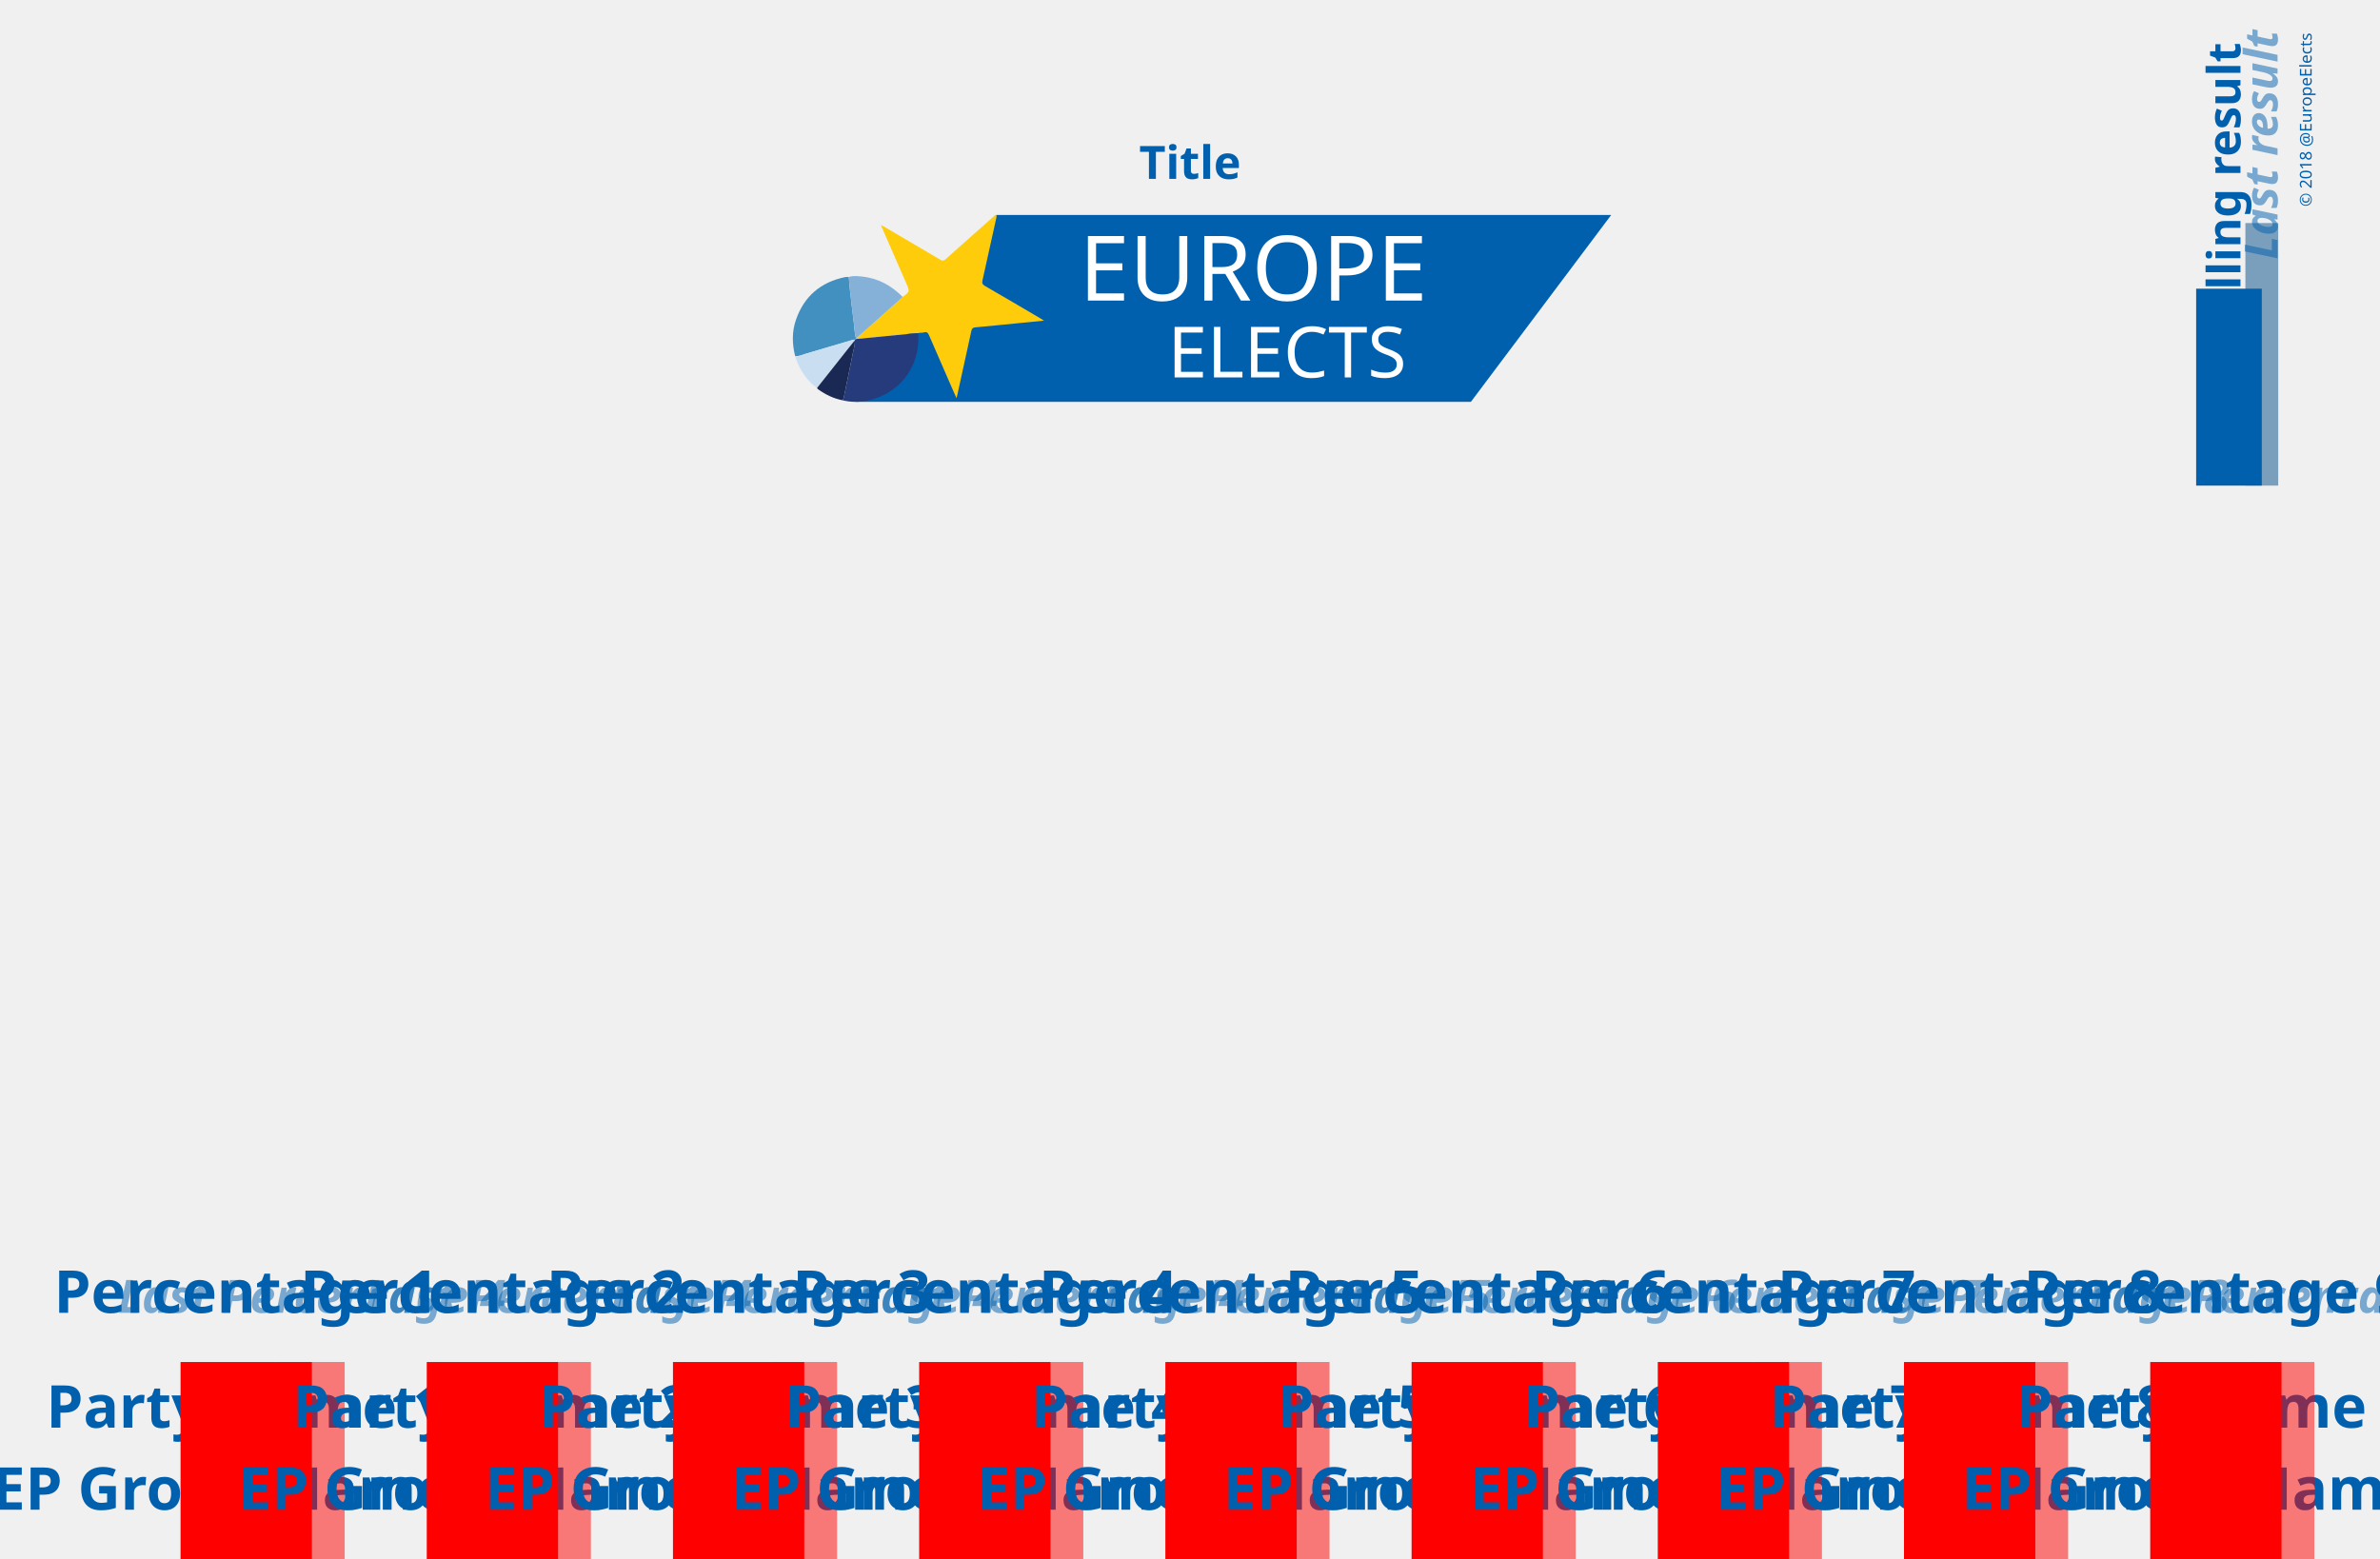
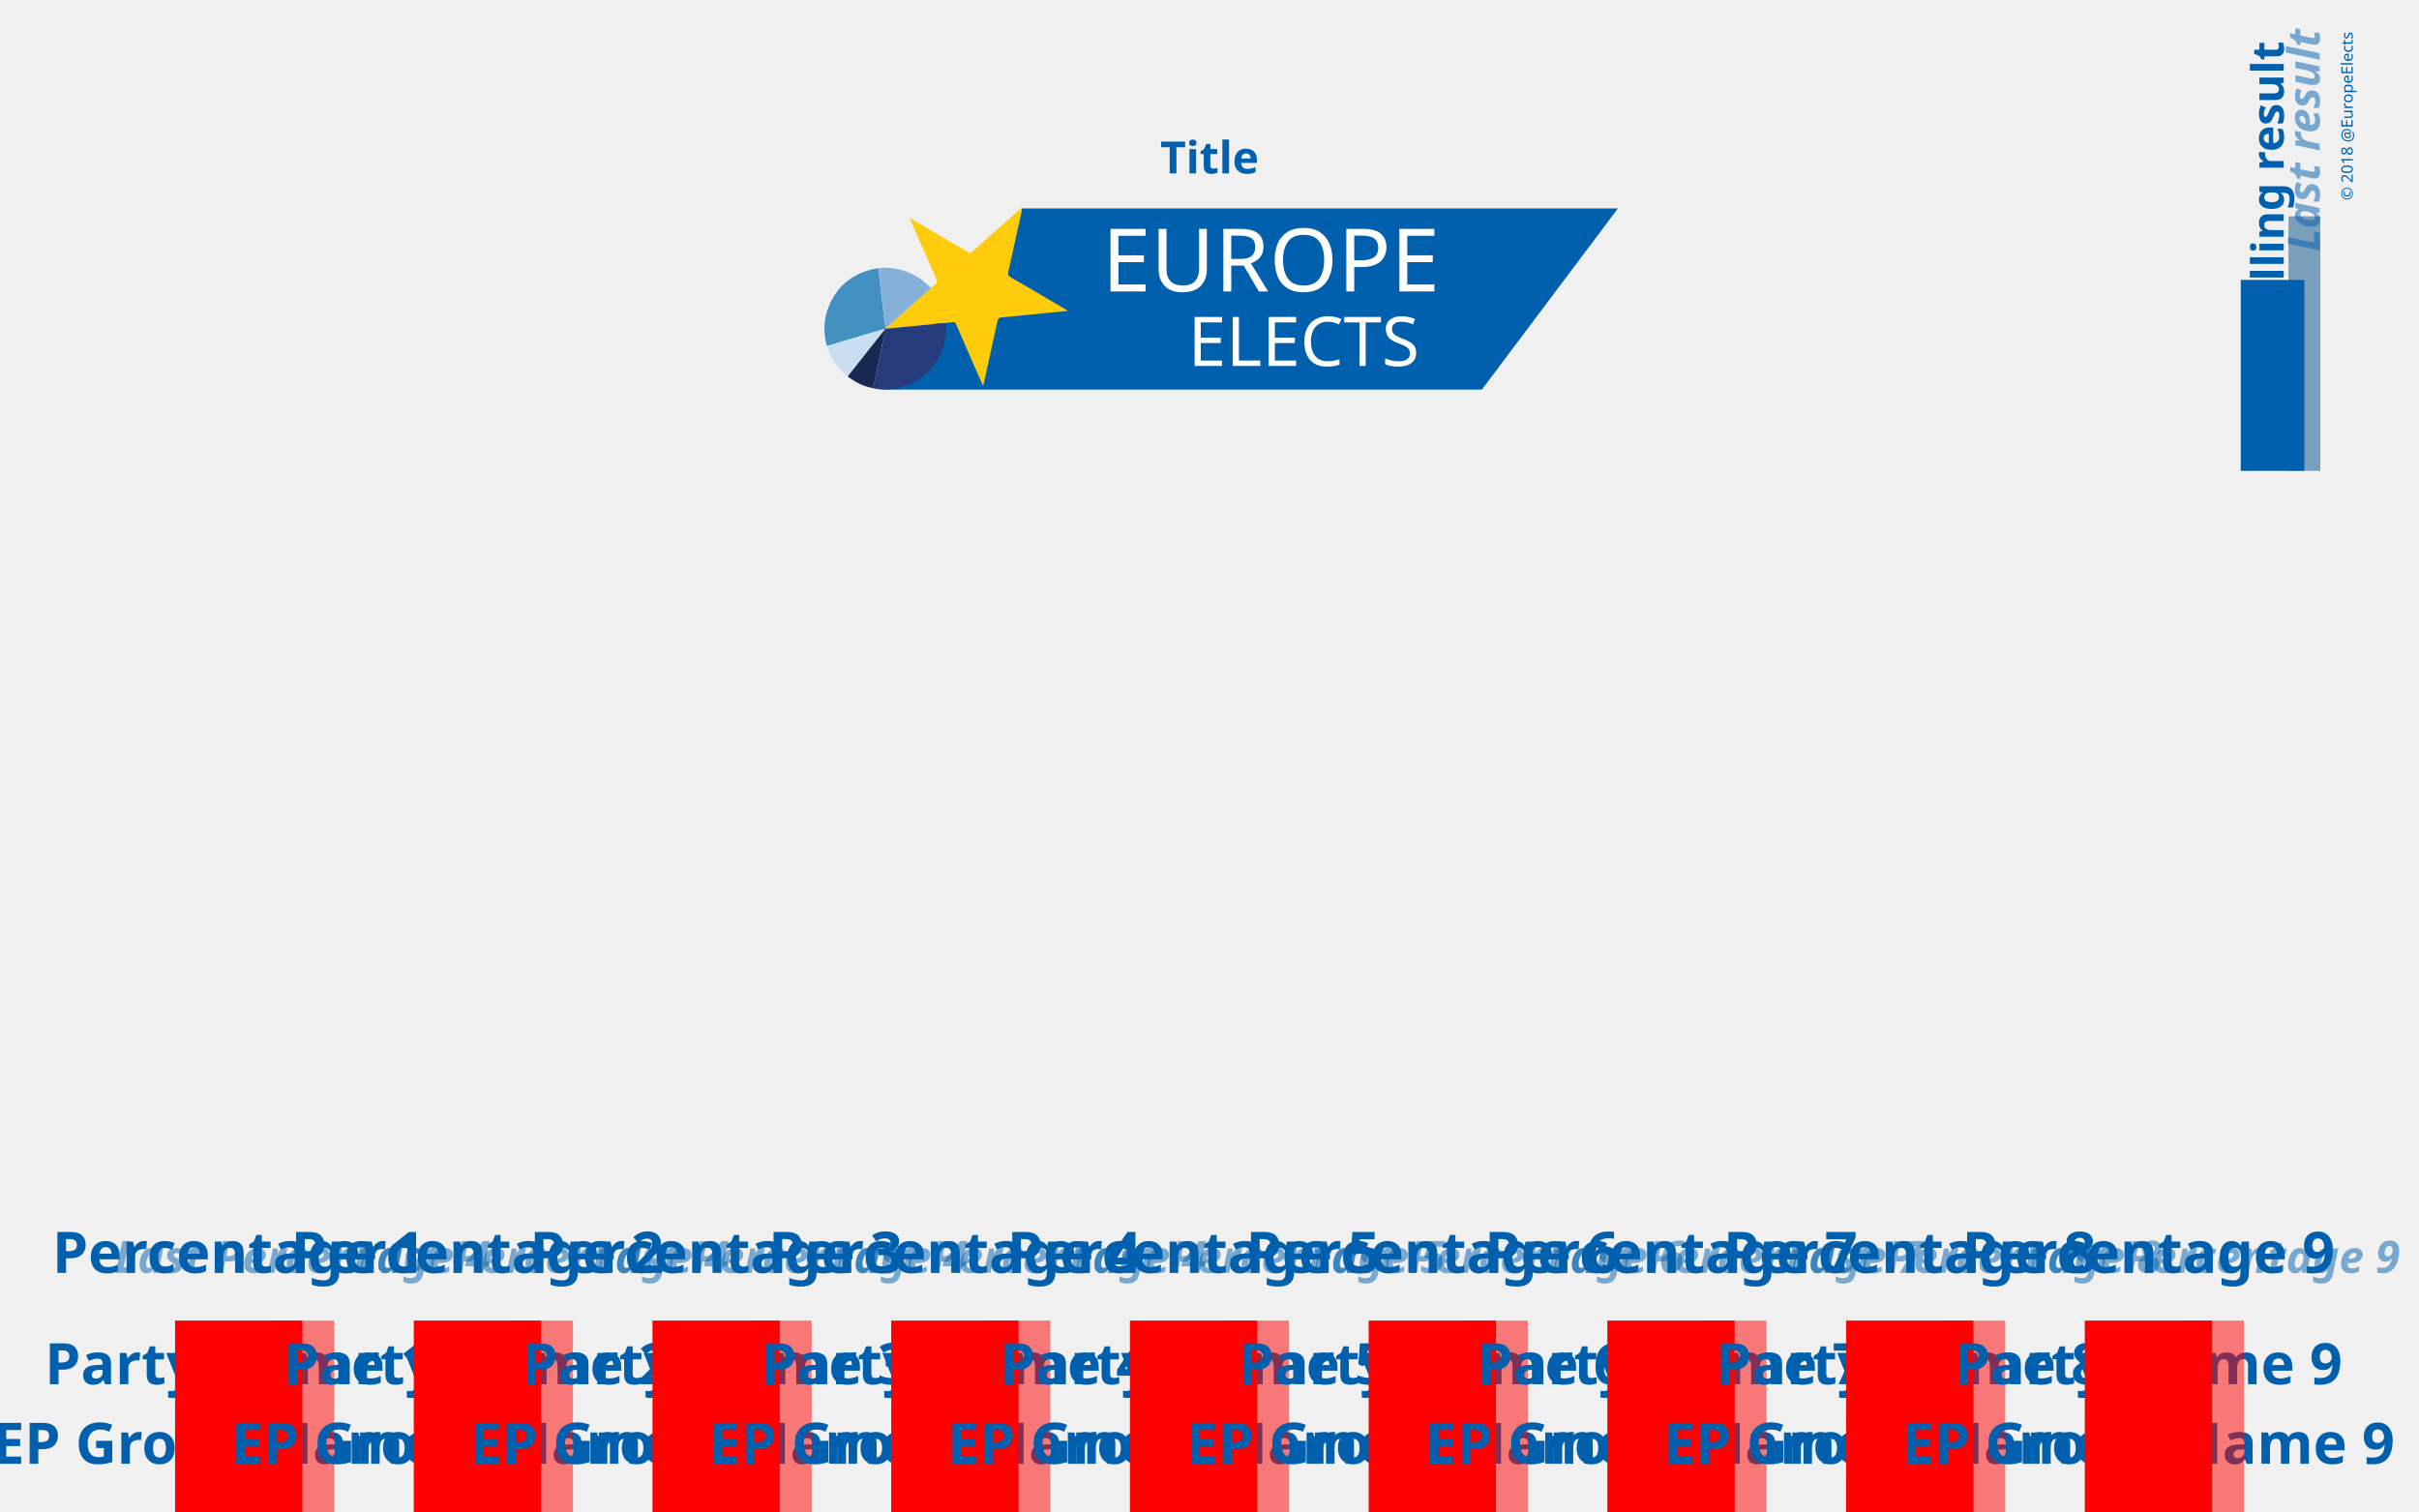
- <svg xmlns="http://www.w3.org/2000/svg" height="950" width="1450" version="1.1" id="svg294">
+ <svg xmlns="http://www.w3.org/2000/svg" height="950" width="1520" version="1.1" id="svg294">
  <defs id="defs70">
    <clipPath id="clipPath379" clipPathUnits="userSpaceOnUse">
      <path id="path377" d="M 0,300 H 600 V 0 H 0 Z" />
    </clipPath>
  </defs>
-   <text font-size="46px" font-style="normal" font-weight="bold" text-align="center" x="725" y="61" id="text74" style="font-style:normal;font-weight:bold;font-size:46px;font-family:'Advent Pro';text-align:center;text-anchor:middle;fill:#0060ae" />
-   <text font-size="28px" font-style="normal" font-weight="bold" text-align="center" x="725" y="109" id="title" style="font-style:normal;font-weight:bold;font-size:28px;font-family:'Advent Pro';text-align:center;text-anchor:middle;fill:#0060ae">Title</text>
-   <text font-size="10px" font-style="normal" font-weight="normal" text-align="center" transform="rotate(-90)" x="-20" y="1408.356" id="text78" style="font-style:normal;font-weight:normal;font-size:10px;font-family:'Advent Pro';text-align:center;text-anchor:end;fill:#0060ae">© 2018 @EuropeElects</text>
-   <rect height="40" width="0" x="77.493" y="1319.644" id="rect264" style="opacity:0.5;fill:#898989;stroke-width:5" />
-   <g id="g368" transform="translate(-230,100)">
+   <text font-size="46px" font-style="normal" font-weight="bold" text-align="center" x="760" y="61" id="text74" style="font-style:normal;font-weight:bold;font-size:46px;font-family:'Advent Pro';text-align:center;text-anchor:middle;fill:#0060ae" />
+   <text font-size="28px" font-style="normal" font-weight="bold" text-align="center" x="760" y="109" id="title" style="font-style:normal;font-weight:bold;font-size:28px;font-family:'Advent Pro';text-align:center;text-anchor:middle;fill:#0060ae">Title</text>
+   <text font-size="10px" font-style="normal" font-weight="normal" text-align="center" transform="rotate(-90)" x="-20" y="1478.356" id="text78" style="font-style:normal;font-weight:normal;font-size:10px;font-family:'Advent Pro';text-align:center;text-anchor:end;fill:#0060ae">© 2018 @EuropeElects</text>
+   <g id="g368" transform="translate(-195,100)">
    <g id="layer1" transform="matrix(2.494488,0,0,2.494488,1052.84,-436.06)">
      <g id="g369" transform="matrix(0.3527778,0,0,-0.3527778,29.38088,232.8894)">
        <path d="m 0,0 h -425.677 l 97.138,129.395 H 97.138 Z" style="fill:#0060ae;fill-opacity:1;fill-rule:nonzero;stroke:none" id="path371" />
      </g>
      <g transform="matrix(0.3527778,0,0,-0.3527778,-142.1191,262.9821)" id="g373">
        <g id="g375" clip-path="url(#clipPath379)">
          <g id="g381" transform="translate(92.7598,157.9404)">
            <path d="m 0,0 c 4.968,3.662 4.997,3.674 2.582,9.229 -5.319,12.234 -10.673,24.454 -16.01,36.68 -0.481,1.1 -0.945,2.209 -1.683,3.938 1.26,-0.671 2.004,-1.033 2.715,-1.449 12.847,-7.534 25.707,-15.049 38.515,-22.65 1.445,-0.857 2.283,-0.771 3.539,0.355 10.98,9.838 22.03,19.598 33.073,29.365 0.575,0.508 1,1.311 1.974,1.289 0.521,-0.882 0.18,-1.742 -0.007,-2.587 C 61.565,39.956 58.447,25.739 55.258,11.537 54.849,9.715 55.118,8.678 56.9,7.65 69.732,0.25 82.483,-7.291 95.257,-14.791 c 0.682,-0.401 1.347,-0.834 2.596,-1.612 -5.581,-0.55 -10.544,-1.038 -15.509,-1.528 -10.69,-1.056 -21.374,-2.158 -32.073,-3.126 -1.811,-0.164 -2.396,-0.901 -2.758,-2.587 -3.109,-14.47 -6.316,-28.919 -9.498,-43.374 -0.184,-0.835 -0.416,-1.659 -0.768,-3.049 -1.196,2.702 -2.182,4.901 -3.145,7.109 -5.272,12.077 -10.569,24.144 -15.776,36.249 -0.777,1.808 -1.596,2.859 -3.742,2.133 -1.22,-0.413 -2.607,0.035 -3.845,-0.505 -1.771,-0.121 -3.547,-0.199 -5.313,-0.369 -12.574,-1.21 -25.148,-2.438 -37.721,-3.66 -0.015,0.121 -0.025,0.243 -0.031,0.365 2.26,1.965 4.541,3.905 6.775,5.898 C -17.025,-15.241 -8.516,-7.617 0,0" style="fill:#fecc0b;fill-opacity:1;fill-rule:nonzero;stroke:none" id="path383" />
          </g>
          <g id="g385" transform="translate(60.4648,128.8301)">
            <path d="m 0,0 c 12.573,1.222 25.146,2.451 37.721,3.66 1.766,0.17 3.542,0.249 5.313,0.369 1.709,-23.318 -13.172,-42.651 -36.176,-46.875 -5.408,-0.993 -10.849,-0.942 -16.226,0.422 0.474,0.671 0.774,1.402 0.941,2.217 2.062,10.063 4.213,20.109 6.172,30.192 0.576,2.963 1.718,5.872 1.338,8.988 l -0.114,0.463 -0.048,-0.023 c 0.377,-0.043 0.504,0.226 0.626,0.501 l 0.24,-0.03 z" style="fill:#253b7b;fill-opacity:1;fill-rule:nonzero;stroke:none" id="path387" />
          </g>
          <g id="g389" transform="translate(60.4648,128.8301)">
            <path d="m 0,0 -0.213,-0.116 c 0,0 -0.24,0.03 -0.24,0.031 -0.208,-0.167 -0.417,-0.335 -0.626,-0.502 l 0.048,0.023 c -0.839,0.198 -1.595,-0.138 -2.368,-0.368 -10.568,-3.132 -21.124,-6.301 -31.71,-9.366 -2.305,-0.668 -4.521,-1.867 -7.051,-1.56 -2.09,8.395 -2.307,16.794 0.532,25.039 5.662,16.446 17.22,26.232 34.195,29.701 0.783,0.16 1.621,0.051 2.432,0.067 0.217,-2.659 0.364,-5.327 0.663,-7.978 C -3.443,27.02 -2.56,19.066 -1.528,11.133 -1.062,7.541 -1.033,3.883 -0.031,0.366 -0.025,0.243 -0.015,0.122 0,0" style="fill:#4290c0;fill-opacity:1;fill-rule:nonzero;stroke:none" id="path391" />
          </g>
          <g id="g393" transform="translate(60.4336,129.1958)">
            <path d="m 0,0 c -1.002,3.518 -1.03,7.175 -1.497,10.767 -1.031,7.934 -1.915,15.887 -2.81,23.838 -0.298,2.651 -0.446,5.319 -0.663,7.978 3.015,0.994 6.097,0.591 9.133,0.285 C 15.327,41.742 24.53,36.628 32.327,28.746 23.811,21.127 15.301,13.504 6.775,5.897 4.541,3.904 2.26,1.964 0,0" style="fill:#85b1d9;fill-opacity:1;fill-rule:nonzero;stroke:none" id="path395" />
          </g>
          <g id="g397" transform="translate(18.3047,116.9722)">
            <path d="m 0,0 c 2.53,-0.307 4.746,0.892 7.051,1.56 10.586,3.065 21.142,6.233 31.71,9.366 0.773,0.23 1.529,0.566 2.368,0.367 0.038,-0.154 0.076,-0.308 0.114,-0.463 -1.68,-2.088 -3.372,-4.165 -5.035,-6.266 -7.005,-8.848 -14,-17.704 -20.999,-26.558 -3.738,2.253 -6.441,5.547 -8.918,9.029 C 3.474,-9.006 1.411,-4.655 0,0" style="fill:#c9def0;fill-opacity:1;fill-rule:nonzero;stroke:none" id="path399" />
          </g>
          <g id="g401" transform="translate(33.5137,94.9785)">
            <path d="m 0,0 c 6.999,8.854 13.994,17.709 20.999,26.558 1.663,2.101 3.355,4.177 5.035,6.266 C 26.414,29.708 25.272,26.8 24.696,23.836 22.737,13.753 20.586,3.708 18.524,-6.355 18.357,-7.17 18.058,-7.902 17.583,-8.572 11.512,-7.417 6.093,-4.784 1.073,-1.256 0.619,-0.937 0.118,-0.622 0,0" style="fill:#1a2854;fill-opacity:1;fill-rule:nonzero;stroke:none" id="path403" />
          </g>
          <g id="g405" transform="translate(59.3857,128.2432)">
            <path d="M 0,0 C 0.209,0.167 0.418,0.334 0.626,0.501 0.504,0.226 0.377,-0.043 0,0" style="fill:#c9def0;fill-opacity:1;fill-rule:nonzero;stroke:none" id="path407" />
          </g>
        </g>
      </g>
      <text y="208.148" x="-66.294" style="font-variant:normal;font-weight:500;font-stretch:normal;font-size:22.083px;font-family:'Advent Pro';-inkscape-font-specification:AdventPro-Medium;writing-mode:lr-tb;fill:#ffffff;fill-opacity:1;fill-rule:nonzero;stroke:none;stroke-width:0.353" id="text411">
        <tspan style="stroke-width:0.353" x="-66.294 -56.025 -43.526 -31.866 -19.986 -7.906" y="208.148" id="tspan409">EUROPE</tspan>
      </text>
      <text y="226.924" x="-44.651" style="font-variant:normal;font-weight:300;font-stretch:normal;font-size:17.282px;font-family:'Advent Pro';-inkscape-font-specification:AdventPro-Light;writing-mode:lr-tb;fill:#ffffff;fill-opacity:1;fill-rule:nonzero;stroke:none;stroke-width:0.353" id="text415">
        <tspan style="stroke-width:0.353" x="-44.651 -36.615 -29.011 -20.974 -13.474 -6.526" y="226.924" id="tspan413">ELECTS</tspan>
      </text>
    </g>
  </g>
-   <g transform="translate(480,-470)" id="g338">
+   <g transform="translate(550,-470)" id="g338">
    <rect height="20" width="160" x="-765.928" y="887.991" id="rect80-2" style="opacity:0.5;fill:#044e8a;stroke-width:5" transform="rotate(-90)" />
    <rect height="40" width="120" x="-765.928" y="857.991" id="rect86-9" style="fill:#0060ae" transform="rotate(-90)" />
    <text font-size="28px" font-style="normal" font-weight="bold" text-align="center" x="-495.878" y="884.991" id="text88-3" style="font-style:normal;font-weight:bold;font-size:28px;font-family:'Advent Pro';text-align:center;text-anchor:end;fill:#0060ae" transform="rotate(-90)">Polling result</text>
    <text font-size="28px" font-style="italic" font-weight="bold" text-align="center" x="-488.253" y="907.581" id="text92-0" style="font-style:italic;font-weight:bold;font-size:28px;font-family:'Advent Pro';text-align:center;text-anchor:end;opacity:0.5;fill:#0060ae" transform="rotate(-90)">Last result</text>
  </g>
  <text style="font-style:normal;font-weight:bold;font-size:36px;font-family:'Advent Pro';text-align:center;text-anchor:middle;fill:#0060ae" id="party-name-1" y="870" x="150" text-align="center" font-weight="bold" font-style="normal" font-size="36px">Party Name 1</text>
  <text style="font-style:normal;font-weight:bold;font-size:36px;font-family:'Advent Pro';text-align:center;text-anchor:middle;fill:#0060ae" id="ep-group-name-1" y="920" x="150" text-align="center" font-weight="bold" font-style="normal" font-size="36px">EP Group Name 1</text>
  <rect id="party-bar-1" y="830" x="110" width="80" height="498" fill="#ff0000" />
  <rect id="party-bar-last-1" y="830" x="170" width="40" height="498" fill="#ff0000" style="opacity:0.5" />
  <text style="font-style:normal;font-weight:bold;font-size:36px;font-family:'Advent Pro';text-align:center;text-anchor:middle;fill:#0060ae" id="percentage-1" y="800" x="150" text-align="center" font-weight="bold" font-style="normal" font-size="36px">Percentage 1</text>
  <text style="font-style:italic;font-weight:bold;font-size:28px;font-family:'Advent Pro';text-align:center;text-anchor:middle;fill:#0060ae;opacity:0.5" id="percentage-last-1" y="800" x="190" text-align="center" font-weight="bold" font-style="normal" font-size="36px">Last Percentage 4</text>
  <text style="font-style:normal;font-weight:bold;font-size:36px;font-family:'Advent Pro';text-align:center;text-anchor:middle;fill:#0060ae" id="party-name-2" y="870" x="300" text-align="center" font-weight="bold" font-style="normal" font-size="36px">Party Name 2</text>
  <text style="font-style:normal;font-weight:bold;font-size:36px;font-family:'Advent Pro';text-align:center;text-anchor:middle;fill:#0060ae" id="ep-group-name-2" y="920" x="300" text-align="center" font-weight="bold" font-style="normal" font-size="36px">EP Group Name 2</text>
  <rect id="party-bar-2" y="830" x="260" width="80" height="498" fill="#ff0000" />
  <rect id="party-bar-last-2" y="830" x="320" width="40" height="498" fill="#ff0000" style="opacity:0.5" />
  <text style="font-style:normal;font-weight:bold;font-size:36px;font-family:'Advent Pro';text-align:center;text-anchor:middle;fill:#0060ae" id="percentage-2" y="800" x="300" text-align="center" font-weight="bold" font-style="normal" font-size="36px">Percentage 2</text>
  <text style="font-style:italic;font-weight:bold;font-size:28px;font-family:'Advent Pro';text-align:center;text-anchor:middle;fill:#0060ae;opacity:0.5" id="percentage-last-2" y="800" x="340" text-align="center" font-weight="bold" font-style="normal" font-size="36px">Last Percentage 4</text>
  <text style="font-style:normal;font-weight:bold;font-size:36px;font-family:'Advent Pro';text-align:center;text-anchor:middle;fill:#0060ae" id="party-name-3" y="870" x="450" text-align="center" font-weight="bold" font-style="normal" font-size="36px">Party Name 3</text>
  <text style="font-style:normal;font-weight:bold;font-size:36px;font-family:'Advent Pro';text-align:center;text-anchor:middle;fill:#0060ae" id="ep-group-name-3" y="920" x="450" text-align="center" font-weight="bold" font-style="normal" font-size="36px">EP Group Name 3</text>
  <rect id="party-bar-3" y="830" x="410" width="80" height="498" fill="#ff0000" />
  <rect id="party-bar-last-3" y="830" x="470" width="40" height="498" fill="#ff0000" style="opacity:0.5" />
  <text style="font-style:normal;font-weight:bold;font-size:36px;font-family:'Advent Pro';text-align:center;text-anchor:middle;fill:#0060ae" id="percentage-3" y="800" x="450" text-align="center" font-weight="bold" font-style="normal" font-size="36px">Percentage 3</text>
  <text style="font-style:italic;font-weight:bold;font-size:28px;font-family:'Advent Pro';text-align:center;text-anchor:middle;fill:#0060ae;opacity:0.5" id="percentage-last-3" y="800" x="490" text-align="center" font-weight="bold" font-style="normal" font-size="36px">Last Percentage 4</text>
  <text style="font-style:normal;font-weight:bold;font-size:36px;font-family:'Advent Pro';text-align:center;text-anchor:middle;fill:#0060ae" id="party-name-4" y="870" x="600" text-align="center" font-weight="bold" font-style="normal" font-size="36px">Party Name 4</text>
  <text style="font-style:normal;font-weight:bold;font-size:36px;font-family:'Advent Pro';text-align:center;text-anchor:middle;fill:#0060ae" id="ep-group-name-4" y="920" x="600" text-align="center" font-weight="bold" font-style="normal" font-size="36px">EP Group Name 4</text>
  <rect id="party-bar-4" y="830" x="560" width="80" height="498" fill="#ff0000" />
  <rect id="party-bar-last-4" y="830" x="620" width="40" height="498" fill="#ff0000" style="opacity:0.5" />
  <text style="font-style:normal;font-weight:bold;font-size:36px;font-family:'Advent Pro';text-align:center;text-anchor:middle;fill:#0060ae" id="percentage-4" y="800" x="600" text-align="center" font-weight="bold" font-style="normal" font-size="36px">Percentage 4</text>
  <text style="font-style:italic;font-weight:bold;font-size:28px;font-family:'Advent Pro';text-align:center;text-anchor:middle;fill:#0060ae;opacity:0.5" id="percentage-last-4" y="800" x="640" text-align="center" font-weight="bold" font-style="normal" font-size="36px">Last Percentage 4</text>
  <text style="font-style:normal;font-weight:bold;font-size:36px;font-family:'Advent Pro';text-align:center;text-anchor:middle;fill:#0060ae" id="party-name-5" y="870" x="750" text-align="center" font-weight="bold" font-style="normal" font-size="36px">Party Name 5</text>
  <text style="font-style:normal;font-weight:bold;font-size:36px;font-family:'Advent Pro';text-align:center;text-anchor:middle;fill:#0060ae" id="ep-group-name-5" y="920" x="750" text-align="center" font-weight="bold" font-style="normal" font-size="36px">EP Group Name 5</text>
  <rect id="party-bar-5" y="830" x="710" width="80" height="498" fill="#ff0000" />
  <rect id="party-bar-last-5" y="830" x="770" width="40" height="498" fill="#ff0000" style="opacity:0.5" />
  <text style="font-style:normal;font-weight:bold;font-size:36px;font-family:'Advent Pro';text-align:center;text-anchor:middle;fill:#0060ae" id="percentage-5" y="800" x="750" text-align="center" font-weight="bold" font-style="normal" font-size="36px">Percentage 5</text>
  <text style="font-style:italic;font-weight:bold;font-size:28px;font-family:'Advent Pro';text-align:center;text-anchor:middle;fill:#0060ae;opacity:0.5" id="percentage-last-5" y="800" x="790" text-align="center" font-weight="bold" font-style="normal" font-size="36px">Last Percentage 5</text>
  <text style="font-style:normal;font-weight:bold;font-size:36px;font-family:'Advent Pro';text-align:center;text-anchor:middle;fill:#0060ae" id="party-name-6" y="870" x="900" text-align="center" font-weight="bold" font-style="normal" font-size="36px">Party Name 6</text>
  <text style="font-style:normal;font-weight:bold;font-size:36px;font-family:'Advent Pro';text-align:center;text-anchor:middle;fill:#0060ae" id="ep-group-name-6" y="920" x="900" text-align="center" font-weight="bold" font-style="normal" font-size="36px">EP Group Name 6</text>
  <rect id="party-bar-6" y="830" x="860" width="80" height="498" fill="#ff0000" />
  <rect id="party-bar-last-6" y="830" x="920" width="40" height="498" fill="#ff0000" style="opacity:0.5" />
  <text style="font-style:normal;font-weight:bold;font-size:36px;font-family:'Advent Pro';text-align:center;text-anchor:middle;fill:#0060ae" id="percentage-6" y="800" x="900" text-align="center" font-weight="bold" font-style="normal" font-size="36px">Percentage 6</text>
  <text style="font-style:italic;font-weight:bold;font-size:28px;font-family:'Advent Pro';text-align:center;text-anchor:middle;fill:#0060ae;opacity:0.5" id="percentage-last-6" y="800" x="940" text-align="center" font-weight="bold" font-style="normal" font-size="36px">Last Percentage 6</text>
  <text style="font-style:normal;font-weight:bold;font-size:36px;font-family:'Advent Pro';text-align:center;text-anchor:middle;fill:#0060ae" id="party-name-7" y="870" x="1050" text-align="center" font-weight="bold" font-style="normal" font-size="36px">Party Name 7</text>
  <text style="font-style:normal;font-weight:bold;font-size:36px;font-family:'Advent Pro';text-align:center;text-anchor:middle;fill:#0060ae" id="ep-group-name-7" y="920" x="1050" text-align="center" font-weight="bold" font-style="normal" font-size="36px">EP Group Name 7</text>
  <rect id="party-bar-7" y="830" x="1010" width="80" height="498" fill="#ff0000" />
  <rect id="party-bar-last-7" y="830" x="1070" width="40" height="498" fill="#ff0000" style="opacity:0.5" />
  <text style="font-style:normal;font-weight:bold;font-size:36px;font-family:'Advent Pro';text-align:center;text-anchor:middle;fill:#0060ae" id="percentage-7" y="800" x="1050" text-align="center" font-weight="bold" font-style="normal" font-size="36px">Percentage 7</text>
  <text style="font-style:italic;font-weight:bold;font-size:28px;font-family:'Advent Pro';text-align:center;text-anchor:middle;fill:#0060ae;opacity:0.5" id="percentage-last-7" y="800" x="1090" text-align="center" font-weight="bold" font-style="normal" font-size="36px">Last Percentage 7</text>
  <text style="font-style:normal;font-weight:bold;font-size:36px;font-family:'Advent Pro';text-align:center;text-anchor:middle;fill:#0060ae" id="party-name-8" y="870" x="1200" text-align="center" font-weight="bold" font-style="normal" font-size="36px">Party Name 8</text>
  <text style="font-style:normal;font-weight:bold;font-size:36px;font-family:'Advent Pro';text-align:center;text-anchor:middle;fill:#0060ae" id="ep-group-name-8" y="920" x="1200" text-align="center" font-weight="bold" font-style="normal" font-size="36px">EP Group Name 8</text>
  <rect id="party-bar-8" y="830" x="1160" width="80" height="498" fill="#ff0000" />
  <rect id="party-bar-last-8" y="830" x="1220" width="40" height="498" fill="#ff0000" style="opacity:0.5" />
  <text style="font-style:normal;font-weight:bold;font-size:36px;font-family:'Advent Pro';text-align:center;text-anchor:middle;fill:#0060ae" id="percentage-8" y="800" x="1200" text-align="center" font-weight="bold" font-style="normal" font-size="36px">Percentage 8</text>
  <text style="font-style:italic;font-weight:bold;font-size:28px;font-family:'Advent Pro';text-align:center;text-anchor:middle;fill:#0060ae;opacity:0.5" id="percentage-last-8" y="800" x="1240" text-align="center" font-weight="bold" font-style="normal" font-size="36px">Last Percentage 8</text>
  <text style="font-style:normal;font-weight:bold;font-size:36px;font-family:'Advent Pro';text-align:center;text-anchor:middle;fill:#0060ae" id="party-name-9" y="870" x="1350" text-align="center" font-weight="bold" font-style="normal" font-size="36px">Party Name 9</text>
  <text style="font-style:normal;font-weight:bold;font-size:36px;font-family:'Advent Pro';text-align:center;text-anchor:middle;fill:#0060ae" id="ep-group-name-9" y="920" x="1350" text-align="center" font-weight="bold" font-style="normal" font-size="36px">EP Group Name 9</text>
  <rect id="party-bar-9" y="830" x="1310" width="80" height="498" fill="#ff0000" />
  <rect id="party-bar-last-9" y="830" x="1370" width="40" height="498" fill="#ff0000" style="opacity:0.5" />
  <text style="font-style:normal;font-weight:bold;font-size:36px;font-family:'Advent Pro';text-align:center;text-anchor:middle;fill:#0060ae" id="percentage-9" y="800" x="1350" text-align="center" font-weight="bold" font-style="normal" font-size="36px">Percentage 9</text>
  <text style="font-style:italic;font-weight:bold;font-size:28px;font-family:'Advent Pro';text-align:center;text-anchor:middle;fill:#0060ae;opacity:0.5" id="percentage-last-9" y="800" x="1390" text-align="center" font-weight="bold" font-style="normal" font-size="36px">Last Percentage 9</text>
</svg>
